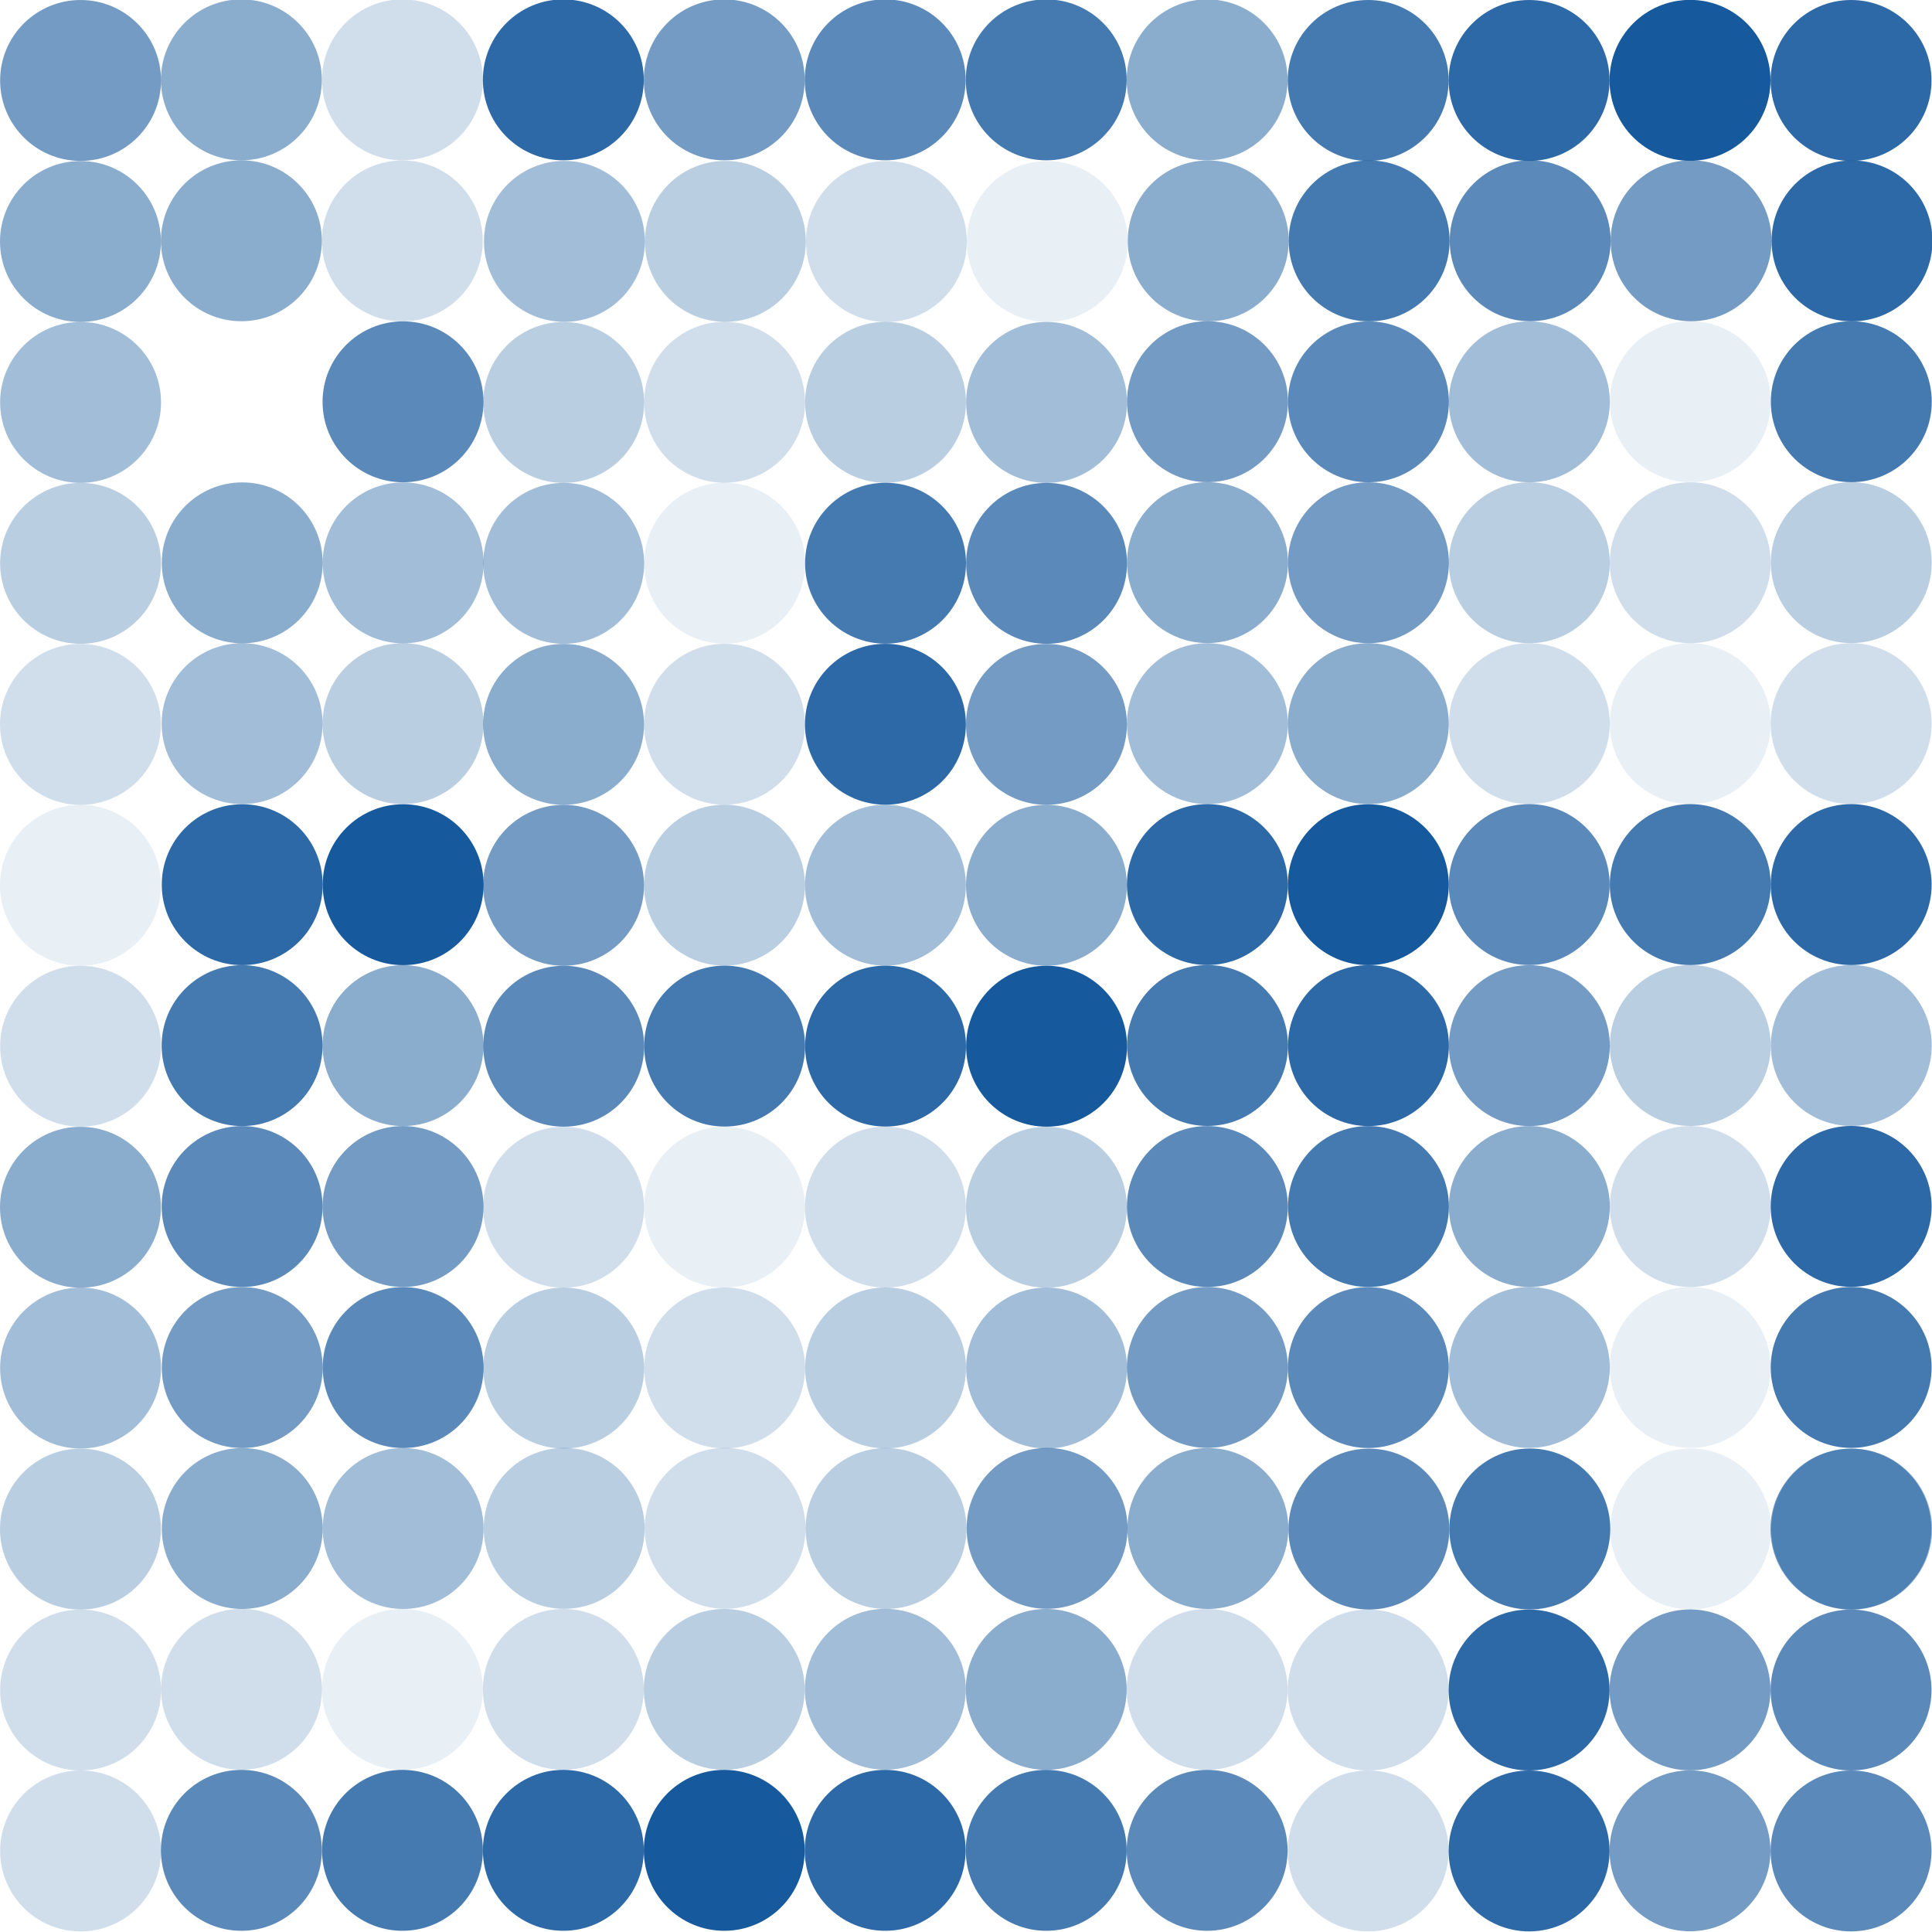
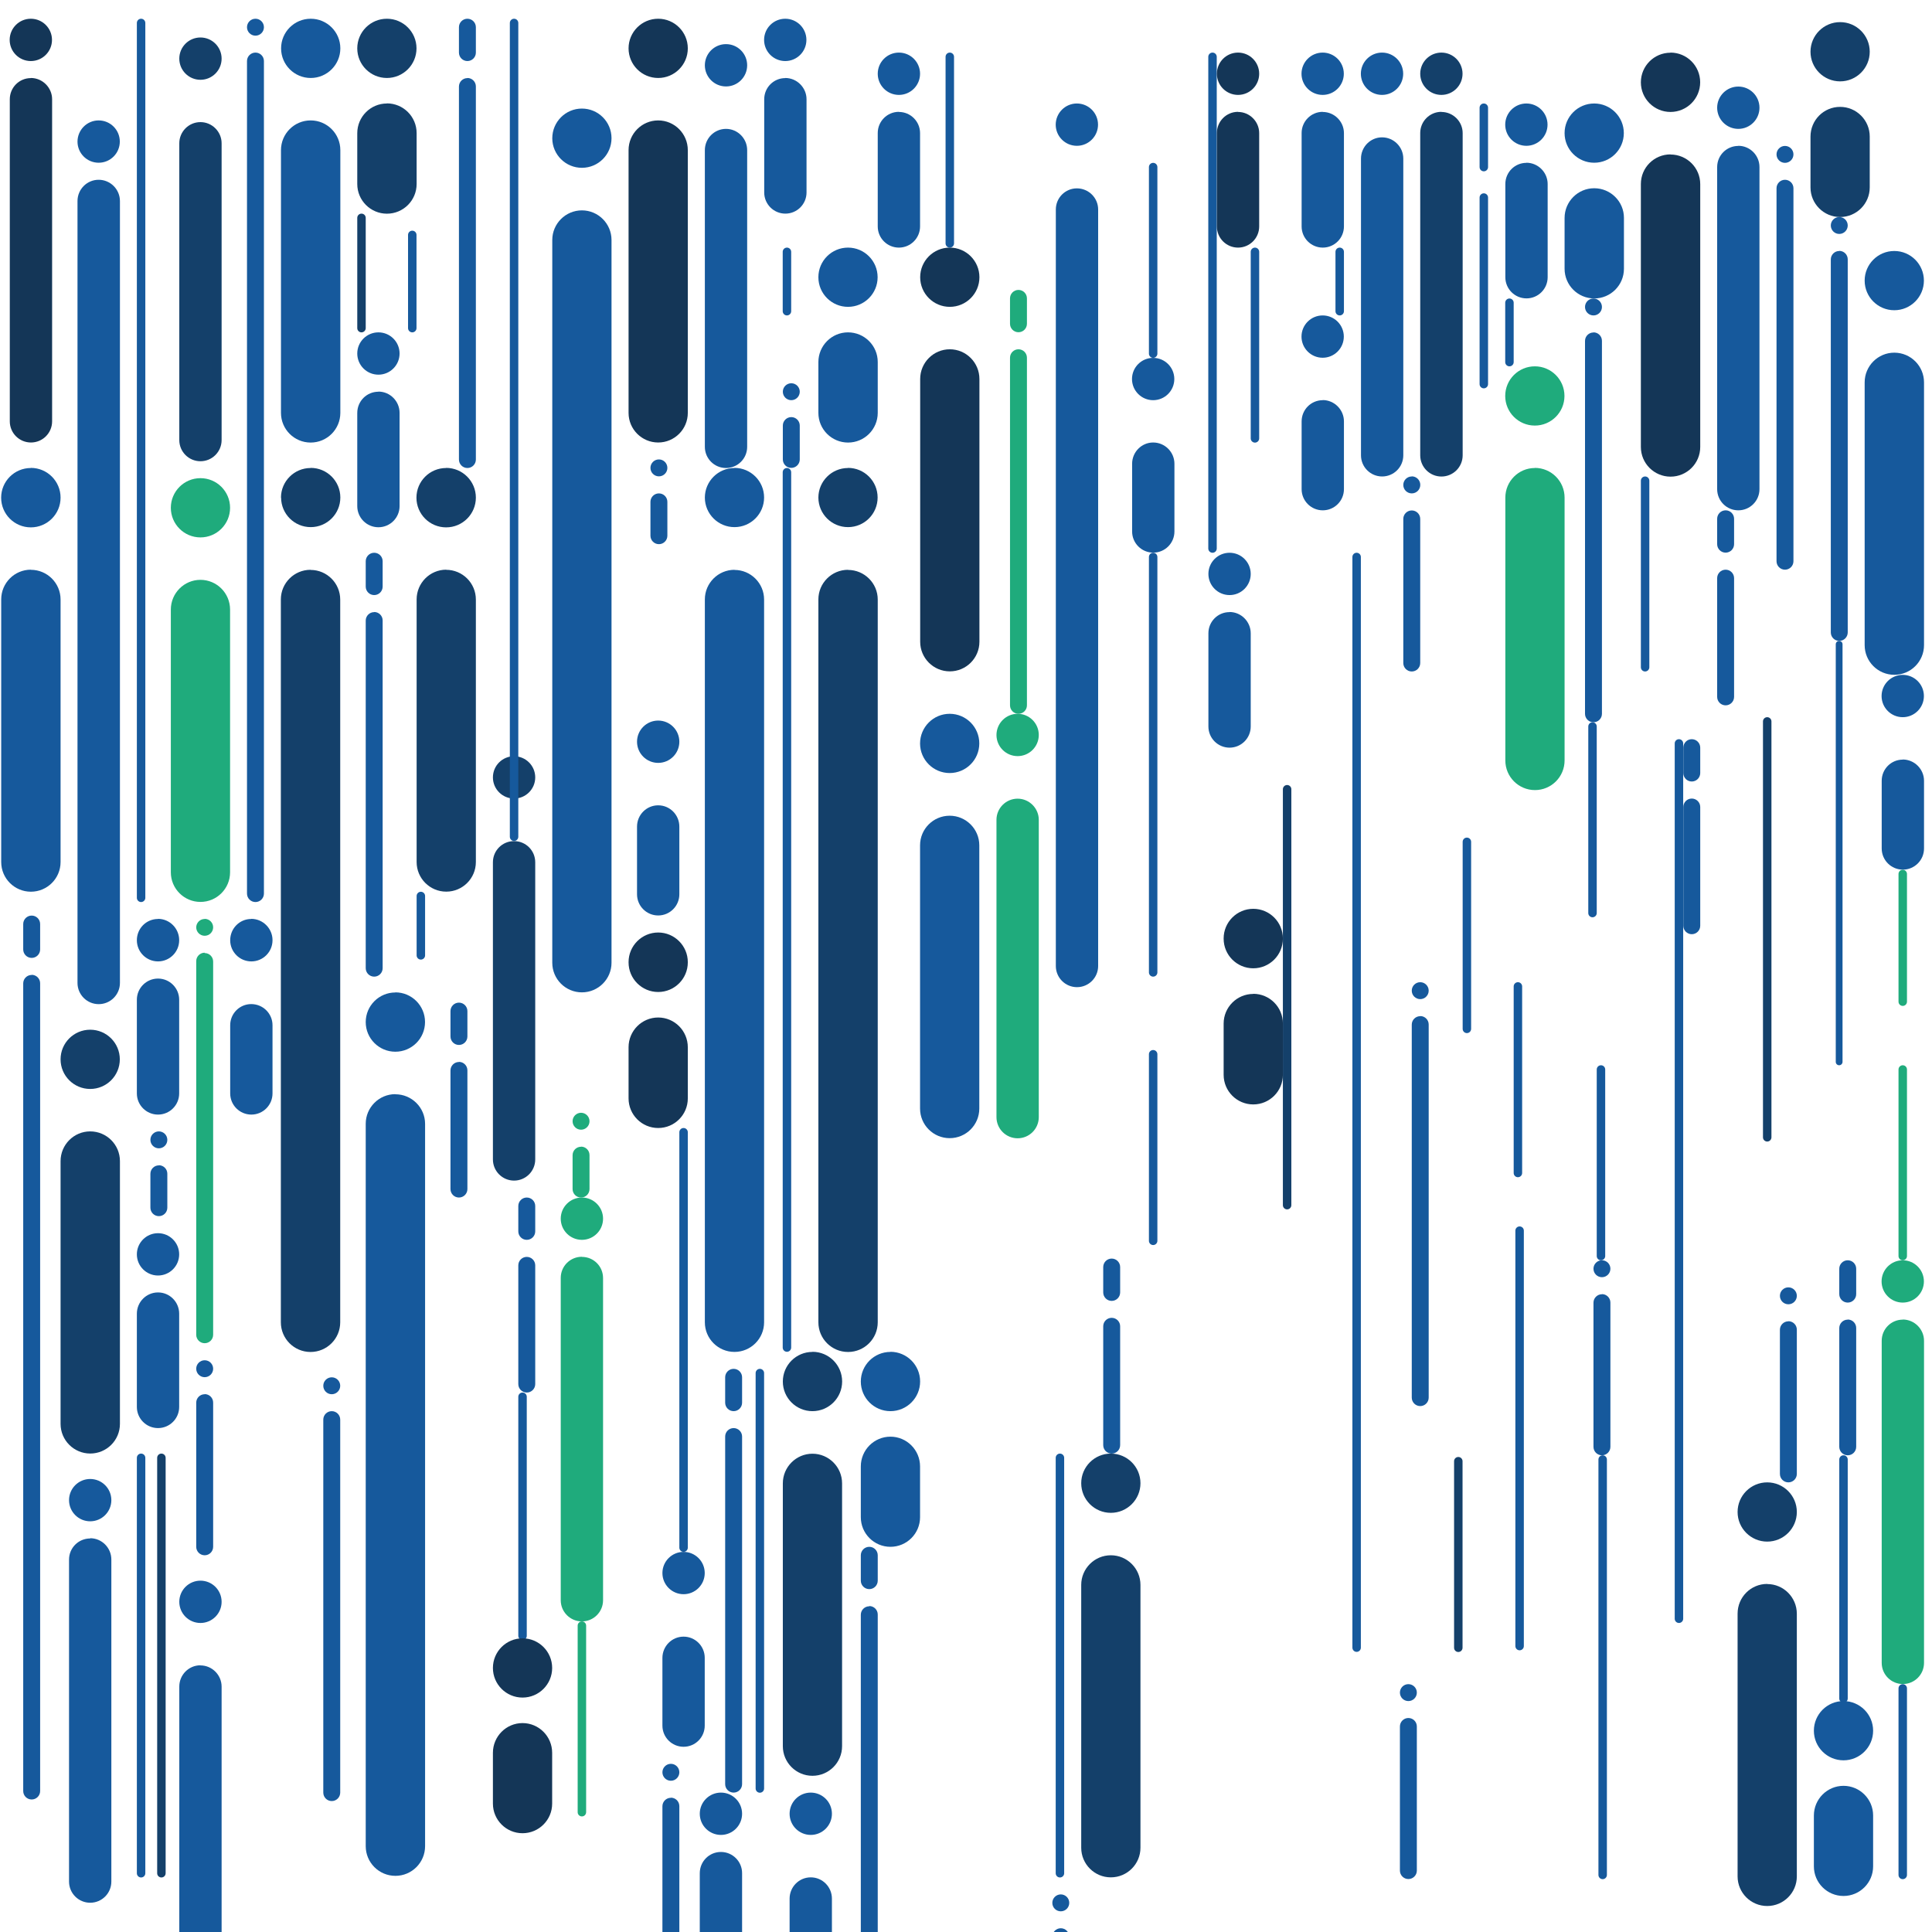
<svg xmlns="http://www.w3.org/2000/svg" viewBox="0 0 1598 1598">
-   <g fill="#16599c" fill-rule="evenodd" transform="translate(0 -1.5)">
-     <rect width="133.1" height="133.1" x="133.1" y="1465.4" opacity=".7" rx="66.6" transform="matrix(0 1 1 0 -1332.3 1332.3)" />
-     <rect width="133.1" height="133.1" x="133.1" y="1332.3" opacity=".2" rx="66.6" transform="matrix(0 1 1 0 -1199.1 1199.1)" />
-     <rect width="133.1" height="133.1" x="932.5" y="1199.1" opacity=".5" rx="66.6" transform="rotate(90 999 1265.7)" />
-     <rect width="133.1" height="133.1" x="932.1" y="1066" opacity=".6" rx="66.6" transform="matrix(0 1 1 0 -133.9 133.9)" />
-     <rect width="133.1" height="133.1" x="932.1" y="932.9" opacity=".7" rx="66.6" transform="matrix(0 1 1 0 -.8 .8)" />
-     <rect width="133.1" height="133.1" x="932.1" y="799.8" opacity=".8" rx="66.6" transform="matrix(0 1 1 0 132.4 -132.4)" />
-     <rect width="133.1" height="133.1" x="932.1" y="666.6" opacity=".9" rx="66.6" transform="matrix(0 1 1 0 265.5 -265.5)" />
-     <rect width="133.1" height="133.1" x="1065.3" y="1066" opacity=".7" rx="66.6" transform="matrix(0 1 1 0 -.8 .8)" />
-     <rect width="133.1" height="133.1" x="1065.3" y="932.9" opacity=".8" rx="66.6" transform="matrix(0 1 1 0 132.4 -132.4)" />
-     <rect width="133.1" height="133.1" x="1065.3" y="799.8" opacity=".9" rx="66.6" transform="matrix(0 1 1 0 265.5 -265.5)" />
-     <rect width="133.1" height="133.1" x="1065.3" y="666.6" rx="66.6" transform="matrix(0 1 1 0 398.6 -398.6)" />
-     <rect width="133.1" height="133.1" x="1198.4" y="1066" opacity=".4" rx="66.6" transform="matrix(0 1 1 0 132.4 -132.4)" />
-     <rect width="133.1" height="133.1" x="1198.4" y="932.9" opacity=".5" rx="66.6" transform="matrix(0 1 1 0 265.5 -265.5)" />
-     <rect width="133.1" height="133.1" x="1198.4" y="799.8" opacity=".6" rx="66.6" transform="matrix(0 1 1 0 398.6 -398.6)" />
-     <rect width="133.1" height="133.1" x="1198.4" y="666.6" opacity=".7" rx="66.6" transform="matrix(0 1 1 0 531.7 -531.8)" />
-     <rect width="133.1" height="133.1" x="1464.6" y="1066" opacity=".8" rx="66.6" transform="matrix(0 1 1 0 398.6 -398.6)" />
-     <rect width="133.1" height="133.1" x="1464.6" y="932.9" opacity=".9" rx="66.6" transform="matrix(0 1 1 0 531.7 -531.8)" />
-     <rect width="133.1" height="133.1" x="1464.6" y="799.8" opacity=".4" rx="66.6" transform="matrix(0 1 1 0 664.9 -664.9)" />
-     <rect width="133.1" height="133.1" x="1464.6" y="666.6" opacity=".9" rx="66.6" transform="matrix(0 1 1 0 798 -798)" />
-     <rect width="133.1" height="133.1" x="1331.5" y="1066" opacity=".1" rx="66.6" transform="matrix(0 1 1 0 265.5 -265.5)" />
-     <rect width="133.1" height="133.1" x="1331.5" y="932.9" opacity=".2" rx="66.6" transform="matrix(0 1 1 0 398.6 -398.6)" />
-     <rect width="133.1" height="133.1" x="1331.5" y="799.8" opacity=".3" rx="66.6" transform="matrix(0 1 1 0 531.7 -531.8)" />
-     <rect width="133.1" height="133.1" x="1331.5" y="666.6" opacity=".8" rx="66.6" transform="matrix(0 1 1 0 664.9 -664.9)" />
-     <rect width="133.1" height="133.1" x="932.1" y="533.5" opacity=".4" rx="66.6" transform="matrix(0 1 1 0 398.6 -398.6)" />
-     <rect width="133.1" height="133.1" x="932.1" y="400.4" opacity=".5" rx="66.6" transform="matrix(0 1 1 0 531.8 -531.8)" />
-     <rect width="133.1" height="133.1" x="932.1" y="267.3" opacity=".6" rx="66.6" transform="matrix(0 1 1 0 664.9 -664.9)" />
-     <rect width="133.1" height="133.1" x="1065.3" y="533.5" opacity=".5" rx="66.6" transform="matrix(0 1 1 0 531.7 -531.8)" />
-     <rect width="133.1" height="133.1" x="1065.3" y="400.4" opacity=".6" rx="66.6" transform="matrix(0 1 1 0 664.9 -664.9)" />
-     <rect width="133.1" height="133.1" x="1065.3" y="267.3" opacity=".7" rx="66.6" transform="matrix(0 1 1 0 798 -798)" />
-     <rect width="133.1" height="133.1" x="1198.4" y="533.5" opacity=".2" rx="66.6" transform="matrix(0 1 1 0 664.9 -664.9)" />
-     <rect width="133.1" height="133.1" x="1198.4" y="400.4" opacity=".3" rx="66.6" transform="matrix(0 1 1 0 798 -798)" />
-     <rect width="133.1" height="133.1" x="1198.4" y="267.3" opacity=".4" rx="66.6" transform="matrix(0 1 1 0 931.1 -931.1)" />
-     <rect width="133.1" height="133.1" x="1464.6" y="533.5" opacity=".2" rx="66.6" transform="matrix(0 1 1 0 931.1 -931.1)" />
-     <rect width="133.1" height="133.1" x="1464.6" y="400.4" opacity=".3" rx="66.6" transform="rotate(90 1064.3 0)scale(1 -1)" />
-     <rect width="133.1" height="133.1" x="1464.6" y="267.3" opacity=".8" rx="66.6" transform="rotate(90 1197.4 0)scale(1 -1)" />
-     <rect width="133.1" height="133.1" x="1331.5" y="533.5" opacity=".1" rx="66.6" transform="matrix(0 1 1 0 798 -798)" />
-     <rect width="133.1" height="133.1" x="1331.5" y="400.4" opacity=".2" rx="66.6" transform="matrix(0 1 1 0 931.1 -931.1)" />
-     <rect width="133.1" height="133.1" x="1331.5" y="267.3" opacity=".1" rx="66.6" transform="rotate(90 1064.3 0)scale(1 -1)" />
-     <rect width="133.1" height="133.1" x="1465.3" y="134.1" opacity=".9" rx="66.6" transform="rotate(90 1531.8 200.7)" />
-     <rect width="133.1" height="133.1" x="1199" y="134.1" opacity=".7" rx="66.6" transform="rotate(90 1265.6 200.7)" />
-     <rect width="133.1" height="133.1" x="1332.1" y="134.1" opacity=".6" rx="66.6" transform="rotate(90 1398.7 200.7)" />
-     <rect width="133.1" height="133.1" x="1065.9" y="134.1" opacity=".8" rx="66.6" transform="rotate(90 1132.4 200.7)" />
-     <rect width="133.1" height="133.1" x="932.8" y="134.1" opacity=".5" rx="66.6" transform="rotate(90 999.3 200.7)" />
-     <rect width="133.1" height="133.1" x="399.6" y="267.8" opacity=".3" rx="66.6" transform="rotate(-90 466.2 334.3)" />
-     <rect width="133.1" height="133.1" x="399.6" y="400.9" opacity=".4" rx="66.6" transform="rotate(-90 466.2 467.4)" />
-     <rect width="133.1" height="133.1" x="399.6" y="534" opacity=".5" rx="66.6" transform="rotate(-90 466.2 600.6)" />
-     <rect width="133.1" height="133.1" x="399.6" y="667.1" opacity=".6" rx="66.6" transform="rotate(-90 466.2 733.7)" />
-     <rect width="133.1" height="133.1" x="399.6" y="800.3" opacity=".7" rx="66.6" transform="rotate(-90 466.2 866.8)" />
-     <rect width="133.1" height="133.1" x="665.9" y="267.8" opacity=".3" rx="66.6" transform="rotate(-90 732.4 334.3)" />
-     <rect width="133.1" height="133.1" x="665.9" y="400.9" opacity=".8" rx="66.6" transform="rotate(-90 732.4 467.4)" />
-     <rect width="133.1" height="133.1" x="665.9" y="534" opacity=".9" rx="66.6" transform="rotate(-90 732.4 600.6)" />
-     <rect width="133.1" height="133.1" x="665.9" y="667.1" opacity=".4" rx="66.6" transform="rotate(-90 732.4 733.7)" />
-     <rect width="133.1" height="133.1" x="665.9" y="800.3" opacity=".9" rx="66.6" transform="rotate(-90 732.4 866.8)" />
-     <rect width="133.1" height="133.1" x="532.8" y="267.8" opacity=".2" rx="66.6" transform="rotate(-90 599.3 334.3)" />
-     <rect width="133.1" height="133.1" x="532.8" y="400.9" opacity=".1" rx="66.6" transform="rotate(-90 599.3 467.4)" />
-     <rect width="133.1" height="133.1" x="532.8" y="534" opacity=".2" rx="66.6" transform="rotate(-90 599.3 600.6)" />
-     <rect width="133.1" height="133.1" x="532.8" y="667.1" opacity=".3" rx="66.6" transform="rotate(-90 599.3 733.7)" />
-     <rect width="133.1" height="133.1" x="532.8" y="800.3" opacity=".8" rx="66.6" transform="rotate(-90 599.3 866.8)" />
-     <rect width="133.1" height="133.1" x="799" y="267.8" opacity=".4" rx="66.6" transform="rotate(-90 865.6 334.3)" />
-     <rect width="133.1" height="133.1" x="799" y="400.9" opacity=".7" rx="66.6" transform="rotate(-90 865.6 467.4)" />
-     <rect width="133.1" height="133.1" x="799" y="534" opacity=".6" rx="66.6" transform="rotate(-90 865.6 600.6)" />
-     <rect width="133.1" height="133.1" x="799" y="667.1" opacity=".5" rx="66.6" transform="rotate(-90 865.6 733.7)" />
-     <rect width="133.1" height="133.1" x="799" y="800.3" rx="66.6" transform="rotate(-90 865.6 866.8)" />
-     <rect width="133.1" height="133.1" x="399.6" y="933.4" opacity=".2" rx="66.6" transform="rotate(-90 466.2 1000)" />
-     <rect width="133.1" height="133.1" x="399.6" y="1066.5" opacity=".3" rx="66.6" transform="rotate(-90 466.2 1133)" />
-     <rect width="133.1" height="133.1" x="665.9" y="933.4" opacity=".2" rx="66.6" transform="rotate(-90 732.4 1000)" />
-     <rect width="133.1" height="133.1" x="665.9" y="1066.5" opacity=".3" rx="66.6" transform="rotate(-90 732.4 1133)" />
-     <rect width="133.1" height="133.1" x="532.8" y="933.4" opacity=".1" rx="66.6" transform="rotate(-90 599.3 1000)" />
-     <rect width="133.1" height="133.1" x="532.8" y="1066.5" opacity=".2" rx="66.6" transform="rotate(-90 599.3 1133)" />
-     <rect width="133.1" height="133.1" x="799" y="933.4" opacity=".3" rx="66.6" transform="rotate(-90 865.6 1000)" />
-     <rect width="133.1" height="133.1" x="799" y="1066.5" opacity=".4" rx="66.6" transform="rotate(-90 865.6 1133)" />
-     <rect width="133.1" height="133.1" x="666.5" y="134.6" opacity=".2" rx="66.6" transform="rotate(90 0 934.3)scale(-1 1)" />
-     <rect width="133.1" height="133.1" x="799.6" y="134.6" opacity=".1" rx="66.6" transform="rotate(90 0 1067.4)scale(-1 1)" />
-     <rect width="133.1" height="133.1" x="400.3" y="134.6" opacity=".4" rx="66.6" transform="matrix(0 -1 -1 0 668 668)" />
-     <rect width="133.1" height="133.1" x="533.4" y="134.6" opacity=".3" rx="66.6" transform="rotate(90 0 801.1)scale(-1 1)" />
-     <rect width="133.1" height="133.1" x="799.4" y="1199.1" opacity=".6" rx="66.6" transform="rotate(90 866 1265.7)" />
-     <rect width="133.1" height="133.1" x="666.3" y="1199.1" opacity=".3" rx="66.6" transform="rotate(90 732.8 1265.7)" />
-     <rect width="133.1" height="133.1" x="400" y="1199.1" opacity=".3" rx="66.6" transform="rotate(90 466.6 1265.7)" />
-     <rect width="133.1" height="133.1" x="533.1" y="1199.1" opacity=".2" rx="66.6" transform="rotate(90 599.7 1265.7)" />
-     <rect width="133.1" height="133.1" x="133.8" y="1199.1" opacity=".5" rx="66.6" transform="rotate(90 200.3 1265.7)" />
-     <rect width="133.1" height="133.1" x="133.8" y="1066" opacity=".6" rx="66.6" transform="rotate(90 200.3 1132.6)" />
-     <rect width="133.1" height="133.1" x="133.8" y="932.9" opacity=".7" rx="66.6" transform="rotate(90 200.3 999.4)" />
-     <rect width="133.1" height="133.1" x="133.8" y="799.8" opacity=".8" rx="66.6" transform="rotate(90 200.3 866.3)" />
-     <rect width="133.1" height="133.1" x="133.8" y="666.6" opacity=".9" rx="66.6" transform="rotate(90 200.3 733.2)" />
-     <rect width="133.1" height="133.1" x="266.9" y="1199.1" opacity=".4" rx="66.6" transform="rotate(90 333.4 1265.7)" />
-     <rect width="133.1" height="133.1" x="266.9" y="1066" opacity=".7" rx="66.6" transform="rotate(90 333.4 1132.6)" />
-     <rect width="133.1" height="133.1" x="266.9" y="932.9" opacity=".6" rx="66.6" transform="rotate(90 333.4 999.4)" />
-     <rect width="133.1" height="133.1" x="133.8" y="533.5" opacity=".4" rx="66.6" transform="rotate(90 200.3 600)" />
-     <rect width="133.1" height="133.1" x="133.8" y="400.4" opacity=".5" rx="66.6" transform="rotate(90 200.3 467)" />
-     <rect width="133.1" height="133.1" x="266.9" y="533.5" opacity=".3" rx="66.6" transform="rotate(90 333.4 600)" />
-     <rect width="133.1" height="133.1" x="266.9" y="400.4" opacity=".4" rx="66.6" transform="rotate(90 333.4 467)" />
-     <rect width="133.1" height="133.1" x="266.9" y="267.3" opacity=".7" rx="66.6" transform="rotate(90 333.4 333.8)" />
-     <rect width="133.1" height="133.1" x="266.9" y="799.8" opacity=".5" rx="66.6" transform="rotate(90 333.4 866.3)" />
-     <rect width="133.1" height="133.1" x="266.9" y="666.6" rx="66.6" transform="rotate(90 333.4 733.2)" />
-     <rect width="133.1" height="133.1" x="399.4" y="1465.4" opacity=".9" rx="66.6" transform="matrix(0 1 1 0 -1066 1066)" />
-     <rect width="133.1" height="133.1" x="399.4" y="1332.3" opacity=".2" rx="66.6" transform="matrix(0 1 1 0 -932.9 932.9)" />
-     <rect width="133.1" height="133.1" x="266.3" y="1465.4" opacity=".8" rx="66.6" transform="matrix(0 1 1 0 -1199.1 1199.1)" />
-     <rect width="133.1" height="133.1" x="266.3" y="1332.3" opacity=".1" rx="66.6" transform="matrix(0 1 1 0 -1066 1066)" />
-     <rect width="133.1" height="133.1" x="665.6" y="1465.4" opacity=".9" rx="66.6" transform="matrix(0 1 1 0 -799.8 799.8)" />
-     <rect width="133.1" height="133.1" x="665.6" y="1332.3" opacity=".4" rx="66.6" transform="matrix(0 1 1 0 -666.6 666.6)" />
-     <rect width="133.1" height="133.1" x="532.5" y="1465.4" rx="66.6" transform="matrix(0 1 1 0 -932.9 932.9)" />
-     <rect width="133.1" height="133.1" x="532.5" y="1332.3" opacity=".3" rx="66.6" transform="matrix(0 1 1 0 -799.8 799.8)" />
-     <rect width="133.1" height="133.1" x="798.8" y="1465.4" opacity=".8" rx="66.6" transform="matrix(0 1 1 0 -666.6 666.6)" />
-     <rect width="133.1" height="133.1" x="798.8" y="1332.3" opacity=".5" rx="66.6" transform="matrix(0 1 1 0 -533.5 533.5)" />
-     <rect width="133.1" height="133.1" x="931.9" y="1465.4" opacity=".7" rx="66.6" transform="matrix(0 1 1 0 -533.5 533.5)" />
-     <rect width="133.1" height="133.1" x="931.9" y="1332.3" opacity=".2" rx="66.6" transform="matrix(0 1 1 0 -400.4 400.4)" />
-     <rect width="133.1" height="133.1" x="133.1" y="134.1" opacity=".5" rx="66.6" transform="matrix(0 1 1 0 -1 1)" />
-     <rect width="133.1" height="133.1" x="266.3" y="134.1" opacity=".2" rx="66.6" transform="matrix(0 1 1 0 132.1 -132.1)" />
-     <rect width="133.1" height="133.1" x="133.1" y="1" opacity=".5" rx="66.6" transform="matrix(0 1 1 0 132.1 -132.1)" />
-     <rect width="133.1" height="133.1" x="399.4" y="1" opacity=".9" rx="66.6" transform="matrix(0 1 1 0 398.4 -398.4)" />
-     <rect width="133.1" height="133.1" x="266.3" y="1" opacity=".2" rx="66.6" transform="matrix(0 1 1 0 265.3 -265.3)" />
-     <rect width="133.1" height="133.1" x="665.6" y="1" opacity=".7" rx="66.6" transform="matrix(0 1 1 0 664.6 -664.6)" />
-     <rect width="133.1" height="133.1" x="532.5" y="1" opacity=".6" rx="66.6" transform="matrix(0 1 1 0 531.5 -531.5)" />
-     <rect width="133.1" height="133.1" x="798.8" y="1" opacity=".8" rx="66.6" transform="matrix(0 1 1 0 797.8 -797.8)" />
-     <rect width="133.1" height="133.1" x="931.9" y="1" opacity=".5" rx="66.6" transform="matrix(0 1 1 0 930.9 -930.9)" />
-     <rect width="133.1" height="133.1" x="1465" y="1199.6" opacity=".4" rx="66.6" transform="rotate(90 0 2797.8)scale(-1 1)" />
-     <rect width="133.1" height="133.1" x="1198.8" y="1199.6" opacity=".8" rx="66.6" transform="rotate(90 0 2531.5)scale(-1 1)" />
-     <rect width="133.1" height="133.1" x="1331.9" y="1199.6" opacity=".1" rx="66.6" transform="rotate(90 0 2664.6)scale(-1 1)" />
-     <rect width="133.1" height="133.1" x="1065.6" y="1199.6" opacity=".7" rx="66.6" transform="rotate(90 0 2398.4)scale(-1 1)" />
-     <rect width="133.1" height="133.1" y="1.5" opacity=".6" rx="66.6" transform="rotate(-90 66.6 68)" />
-     <rect width="133.1" height="133.1" y="134.6" opacity=".5" rx="66.6" transform="rotate(-90 66.6 201.2)" />
-     <rect width="133.1" height="133.1" y="267.8" opacity=".4" rx="66.6" transform="rotate(-90 66.6 334.3)" />
-     <rect width="133.1" height="133.1" y="400.9" opacity=".3" rx="66.6" transform="rotate(-90 66.6 467.4)" />
-     <rect width="133.1" height="133.1" y="534" opacity=".2" rx="66.6" transform="rotate(-90 66.6 600.6)" />
-     <rect width="133.1" height="133.1" y="667.1" opacity=".1" rx="66.6" transform="rotate(-90 66.6 733.7)" />
-     <rect width="133.1" height="133.1" y="800.3" opacity=".2" rx="66.6" transform="rotate(-90 66.6 866.8)" />
-     <rect width="133.1" height="133.1" x="1198.1" y="1.5" opacity=".9" rx="66.6" transform="rotate(-90 1264.7 68)" />
-     <rect width="133.1" height="133.1" x="1065" y="1.5" opacity=".8" rx="66.6" transform="rotate(-90 1131.6 68)" />
-     <rect width="133.1" height="133.1" x="1464.4" y="1.5" opacity=".9" rx="66.6" transform="rotate(-90 1531 68)" />
-     <rect width="133.1" height="133.1" x="1331.3" y="1.5" rx="66.6" transform="rotate(-90 1397.8 68)" />
-     <rect width="133.1" height="133.1" y="933.4" opacity=".5" rx="66.6" transform="rotate(-90 66.6 1000)" />
-     <rect width="133.1" height="133.1" y="1066.5" opacity=".4" rx="66.6" transform="rotate(-90 66.6 1133)" />
-     <rect width="133.1" height="133.1" y="1199.6" opacity=".3" rx="66.6" transform="rotate(-90 66.6 1266.2)" />
-     <rect width="133.1" height="133.1" y="1332.8" opacity=".2" rx="66.6" transform="rotate(-90 66.6 1399.3)" />
-     <rect width="133.1" height="133.1" x="1198.1" y="1332.8" opacity=".9" rx="66.6" transform="rotate(-90 1264.7 1399.3)" />
-     <rect width="133.1" height="133.1" x="1065" y="1332.8" opacity=".2" rx="66.6" transform="rotate(-90 1131.6 1399.3)" />
-     <rect width="133.1" height="133.1" x="1464.4" y="1199.6" opacity=".6" rx="66.6" transform="rotate(-90 1531 1266.2)" />
-     <rect width="133.1" height="133.1" x="1464.4" y="1332.8" opacity=".7" rx="66.6" transform="rotate(-90 1531 1399.3)" />
-     <rect width="133.1" height="133.1" x="1331.3" y="1332.8" opacity=".6" rx="66.6" transform="rotate(-90 1397.8 1399.3)" />
-     <rect width="133.1" height="133.1" y="1465.9" opacity=".2" rx="66.6" transform="rotate(-90 66.6 1532.4)" />
-     <rect width="133.1" height="133.1" x="1198.1" y="1465.9" opacity=".9" rx="66.6" transform="rotate(-90 1264.7 1532.4)" />
-     <rect width="133.1" height="133.1" x="1065" y="1465.9" opacity=".2" rx="66.6" transform="rotate(-90 1131.6 1532.4)" />
-     <rect width="133.1" height="133.1" x="1464.4" y="1465.9" opacity=".7" rx="66.6" transform="rotate(-90 1531 1532.4)" />
-     <rect width="133.1" height="133.1" x="1331.3" y="1465.9" opacity=".6" rx="66.6" transform="rotate(-90 1397.8 1532.4)" />
+   <g fill="none" fill-rule="evenodd" transform="translate(1 -35)">
+     <path fill="#16599c" d="M1436.8 106.6a17.5 17.5 0 1 1 0 35 17.5 17.5 0 0 1 0-35m0 49c9.7 0 17.5 7.9 17.5 17.6v266.4a17.5 17.5 0 0 1-35 0V173.2c0-9.7 7.8-17.5 17.5-17.5M24.5 422a24.5 24.5 0 1 1 0 49.2 24.5 24.5 0 0 1 0-49.1m0 84.2c13.6 0 24.6 11 24.6 24.6V748a24.5 24.5 0 1 1-49.1 0V530.8c0-13.6 11-24.6 24.5-24.6M80.6 134.6a17.5 17.5 0 1 1-17.5 17.6c0-9.7 7.8-17.6 17.5-17.6m0 49.1c9.7 0 17.6 7.9 17.6 17.6V848a17.5 17.5 0 0 1-35.1 0V201.3c0-9.7 7.8-17.6 17.5-17.6" />
+     <rect width="7" height="730.6" x="112.2" y="50.5" fill="#16599c" rx="3.5" />
+     <path fill="#16599c" d="M25.2 792.3a7 7 0 0 1 7 7v21a7 7 0 1 1-14 0v-21a7 7 0 0 1 7-7m0 49a7 7 0 0 1 7 7.1v668a7 7 0 0 1-14 0v-668a7 7 0 0 1 7-7M129.7 795c9.7 0 17.5 8 17.5 17.6v.1a17.5 17.5 0 0 1-35 0c0-9.8 7.8-17.6 17.5-17.6m0 49.3c9.7 0 17.5 7.9 17.5 17.5v77.5a17.5 17.5 0 1 1-35 0v-77.5c0-9.6 7.8-17.5 17.5-17.5" />
+     <path fill="#1fab7c" d="M164.8 430.5a24.5 24.5 0 1 1 0 49 24.5 24.5 0 0 1 0-49m0 84.1c13.5 0 24.5 11 24.5 24.6v217.3a24.5 24.5 0 0 1-49 0V539.2c0-13.6 11-24.6 24.5-24.6M168.3 795a7 7 0 1 1-7 7v.1a7 7 0 0 1 7-7m0 28.2a7 7 0 0 1 7 7V1139a7 7 0 1 1-14 0v-309a7 7 0 0 1 7-7" />
+     <path fill="#16599c" d="M130.4 970.8a7 7 0 1 1 0 14 7 7 0 0 1 0-14m0 28a7 7 0 0 1 7 7v28.1a7 7 0 1 1-14 0v-28a7 7 0 0 1 7-7M129.7 1055a17.5 17.5 0 1 1 0 35 17.5 17.5 0 0 1 0-35m0 49c9.7 0 17.5 7.9 17.5 17.6v77.1a17.5 17.5 0 0 1-35 0v-77.1c0-9.7 7.8-17.6 17.5-17.6M210.3 50.5a7 7 0 1 1 0 14 7 7 0 0 1 0-14m0 28a7 7 0 0 1 7 7v688.6a7 7 0 1 1-14 0V85.5a7 7 0 0 1 7-7M206.8 795c9.7 0 17.6 8 17.6 17.6v.1a17.5 17.5 0 0 1-35 0c0-9.8 7.8-17.6 17.4-17.6m0 70.4c9.7 0 17.6 7.8 17.6 17.5v56.4a17.5 17.5 0 0 1-35 0v-56.4c0-9.7 7.8-17.5 17.4-17.5M543.4 631a17.5 17.5 0 1 1 0 35 17.5 17.5 0 0 1 0-35m0 70.1c9.7 0 17.5 7.9 17.5 17.6v56a17.5 17.5 0 1 1-35 0v-56c0-9.7 7.8-17.6 17.5-17.6M73.6 1258.3a17.5 17.5 0 1 1 0 35 17.5 17.5 0 0 1 0-35m0 49c9.7 0 17.5 8 17.5 17.6v266.4a17.5 17.5 0 0 1-35 0V1325c0-9.7 7.8-17.5 17.5-17.5" />
+     <rect width="7" height="350.6" x="112.2" y="1237.3" fill="#16599c" rx="3.5" />
+     <rect width="7" height="350.6" x="129" y="1237.3" fill="#14406a" rx="3.5" />
+     <path fill="#16599c" d="M168.3 1160.1a7 7 0 1 1 0 14 7 7 0 0 1 0-14m0 28a7 7 0 0 1 7 7.1v119.2a7 7 0 0 1-14 0v-119.2a7 7 0 0 1 7-7M164.8 1342.4a17.5 17.5 0 1 1 0 35 17.5 17.5 0 0 1 0-35m0 70.1c9.6 0 17.5 7.9 17.5 17.6v245.4a17.5 17.5 0 0 1-35 0V1430c0-9.7 7.8-17.6 17.5-17.6M256 50.5a24.5 24.5 0 1 1 0 49 24.5 24.5 0 0 1 0-49m0 84.1c13.5 0 24.5 11 24.5 24.6v217.3a24.5 24.5 0 1 1-49.1 0V159.2c0-13.6 11-24.6 24.5-24.6M273.4 1174.2a7 7 0 1 1 0 14 7 7 0 0 1 0-14m0 28a7 7 0 0 1 7 7v308.5a7 7 0 1 1-14 0v-308.5a7 7 0 0 1 7-7M312 309.9a17.5 17.5 0 1 1 0 35 17.5 17.5 0 0 1 0-35m0 49c9.7 0 17.5 8 17.5 17.6v77.1a17.5 17.5 0 0 1-35 0v-77c0-9.8 7.8-17.6 17.5-17.6" />
+     <rect width="7" height="98.2" x="294.5" y="211.7" fill="#14406a" rx="3.5" />
+     <rect width="7" height="84.1" x="336.5" y="225.8" fill="#16599c" rx="3.5" />
+     <path fill="#14406a" d="M319 50.5a24.5 24.5 0 1 1 0 49 24.5 24.5 0 0 1 0-49m0 70c13.6 0 24.6 11 24.6 24.6v42.1a24.5 24.5 0 0 1-49.1 0v-42c0-13.6 11-24.6 24.5-24.6" />
+     <path fill="#16599c" d="M308.5 492.2a7 7 0 0 1 7 7v21a7 7 0 0 1-14 0v-21a7 7 0 0 1 7-7m0 49a7 7 0 0 1 7 7v287.6a7 7 0 0 1-14 0V548.3a7 7 0 0 1 7-7M326 855.8a24.5 24.5 0 1 1 0 49.1 24.5 24.5 0 0 1 0-49m0 84.2c13.6 0 24.6 11 24.6 24.5V1562a24.5 24.5 0 1 1-49.1 0V964.5c0-13.5 11-24.5 24.5-24.5" />
+     <path fill="#14406a" d="M424.2 660.5a17.5 17.5 0 1 1-17.5 17.6v-.1c0-9.7 7.8-17.5 17.5-17.5m0 70.2c9.7 0 17.5 7.8 17.5 17.5V994a17.5 17.5 0 0 1-35 0V748.2c0-9.7 7.8-17.5 17.5-17.5" />
+     <path fill="#16599c" d="M480.3 124.8a24.5 24.5 0 1 1-24.5 24.6c0-13.6 11-24.6 24.5-24.6m0 84.2c13.5 0 24.5 11 24.5 24.5v597.8a24.5 24.5 0 1 1-49 0V233.5c0-13.5 11-24.5 24.5-24.5" />
+     <path fill="#1fab7c" d="M480.3 1025.5a17.5 17.5 0 1 1 0 35 17.5 17.5 0 0 1 0-35m0 49.1c9.7 0 17.5 7.8 17.5 17.5v266.5a17.5 17.5 0 0 1-35 0V1092c0-9.7 7.8-17.5 17.5-17.5" />
+     <path fill="#16599c" d="M606.5 422a24.5 24.5 0 1 1-24.5 24.6c0-13.5 11-24.5 24.5-24.5m0 84.3c13.5 0 24.5 11 24.5 24.5v597.8a24.5 24.5 0 1 1-49 0V530.8c0-13.5 11-24.5 24.5-24.5M605.8 1167.2a7 7 0 0 1 7 7v21a7 7 0 0 1-14 0v-21a7 7 0 0 1 7-7m0 49a7 7 0 0 1 7 7v287.5a7 7 0 1 1-14 0v-287.5a7 7 0 0 1 7-7M544 415a7 7 0 1 1 0 14 7 7 0 0 1 0-14m0 28.1a7 7 0 0 1 7 7v28a7 7 0 1 1-14 0v-28a7 7 0 0 1 7-7M434.7 1025.5a7 7 0 0 1 7 7v21a7 7 0 0 1-14 0v-21a7 7 0 0 1 7-7m0 49.1a7 7 0 0 1 7 7v98.2a7 7 0 0 1-14 0v-98.2a7 7 0 0 1 7-7M735.5 1153.1a24.5 24.5 0 1 1 0 49.1 24.5 24.5 0 0 1 0-49m0 70.1c13.5 0 24.5 11 24.5 24.6v42a24.5 24.5 0 0 1-49 0v-42c0-13.6 11-24.6 24.5-24.6M669.6 1517.7a17.5 17.5 0 1 1 0 35 17.5 17.5 0 0 1 0-35m0 70.1c9.7 0 17.5 7.9 17.5 17.6v56a17.5 17.5 0 0 1-35 0v-56c0-9.7 7.8-17.6 17.5-17.6" />
+     <rect width="7" height="731" x="646.4" y="422.1" fill="#16599c" rx="3.5" />
+     <rect width="7" height="350.6" x="624" y="1167.2" fill="#16599c" rx="3.5" />
+     <rect width="7" height="161.3" x="476.8" y="1376.1" fill="#1fab7c" rx="3.5" />
+     <rect width="7" height="350.6" x="560.9" y="968" fill="#16599c" rx="3.5" />
+     <path fill="#16599c" d="M564.4 1318.6a17.5 17.5 0 1 1 0 35 17.5 17.5 0 0 1 0-35m0 70.1c9.7 0 17.5 7.9 17.5 17.5v56.1a17.5 17.5 0 1 1-35 0v-56c0-9.7 7.8-17.6 17.5-17.6M595.3 1517.7a17.5 17.5 0 1 1 0 35 17.5 17.5 0 0 1 0-35m0 49.1c9.6 0 17.5 7.8 17.5 17.5v77.1a17.5 17.5 0 0 1-35 0v-77c0-9.8 7.8-17.6 17.5-17.6M553.9 1493.9a7 7 0 1 1 0 14 7 7 0 0 1 0-14m0 28a7 7 0 0 1 7 7v119.2a7 7 0 0 1-14 0V1529a7 7 0 0 1 7-7" />
+     <rect width="7" height="204.7" x="427.7" y="1186.8" fill="#16599c" rx="3.5" />
+     <path fill="#1fab7c" d="M1572.8 1077.4a17.5 17.5 0 1 1 0 35 17.5 17.5 0 0 1 0-35m0 49c9.7 0 17.6 8 17.6 17.6v266.4a17.5 17.5 0 0 1-35 0V1144c0-9.7 7.8-17.5 17.4-17.5" />
+     <path fill="#16599c" d="M1527.3 1077.4a7 7 0 0 1 7 7v21a7 7 0 0 1-14 0v-21a7 7 0 0 1 7-7m0 49a7 7 0 0 1 7 7.1v98.2a7 7 0 0 1-14 0v-98.2a7 7 0 0 1 7-7M1523.8 1442a24.5 24.5 0 1 1 0 49 24.5 24.5 0 0 1 0-49m0 70.1c13.5 0 24.5 11 24.5 24.5v42.1a24.5 24.5 0 1 1-49 0v-42c0-13.6 11-24.6 24.5-24.6" />
+     <rect width="7" height="161.3" x="1569.3" y="1428" fill="#16599c" rx="3.5" />
+     <rect width="7" height="204.7" x="1520.3" y="1238.7" fill="#16599c" rx="3.5" />
+     <path fill="#16599c" d="M599.5 71.5a17.5 17.5 0 1 1 0 35 17.5 17.5 0 0 1 0-35m0 70.1c9.6 0 17.5 7.9 17.5 17.6v245.4a17.5 17.5 0 1 1-35 0V159.2c0-9.7 7.8-17.6 17.5-17.6M1142.1 78.5a17.5 17.5 0 1 1 0 35 17.5 17.5 0 0 1 0-35m0 70.1c9.7 0 17.6 7.9 17.6 17.6v245.4a17.5 17.5 0 0 1-35 0V166.2c0-9.7 7.8-17.6 17.4-17.6M700.4 239.8a24.5 24.5 0 1 1 0 49 24.5 24.5 0 0 1 0-49m0 70.1c13.6 0 24.6 11 24.6 24.5v42.1a24.5 24.5 0 0 1-49.1 0v-42c0-13.6 11-24.6 24.5-24.6M385.6 50.5a7 7 0 0 1 7 7v21a7 7 0 1 1-14 0v-21a7 7 0 0 1 7-7m0 49a7 7 0 0 1 7 7v308.6a7 7 0 1 1-14 0V106.6a7 7 0 0 1 7-7M648.5 50.5a17.5 17.5 0 1 1 0 35 17.5 17.5 0 0 1 0-35m0 49c9.7 0 17.6 8 17.6 17.6v77.1a17.5 17.5 0 0 1-35 0v-77.1c0-9.7 7.8-17.5 17.4-17.5M653.5 352a7 7 0 1 1 0 14 7 7 0 0 1 0-14m0 28a7 7 0 0 1 7 7v28a7 7 0 1 1-14 0v-28a7 7 0 0 1 7-7" />
+     <rect width="7" height="680.1" x="420.7" y="50.5" fill="#16599c" rx="3.5" />
+     <path fill="#1fab7c" d="M479.6 955.4a7 7 0 1 1 0 14 7 7 0 0 1 0-14m0 28a7 7 0 0 1 7 7v28.1a7 7 0 0 1-14 0v-28a7 7 0 0 1 7-7" />
+     <rect width="7" height="56.1" x="343.6" y="772.6" fill="#16599c" rx="3.5" />
+     <path fill="#16599c" d="M378.6 864.3a7 7 0 0 1 7 7v21a7 7 0 0 1-14 0v-21a7 7 0 0 1 7-7m0 49a7 7 0 0 1 7 7v98.2a7 7 0 0 1-14 0v-98.1a7 7 0 0 1 7-7M742.5 78.5a17.5 17.5 0 1 1 0 35 17.5 17.5 0 0 1 0-35m0 49.1c9.7 0 17.5 7.9 17.5 17.5v77.2a17.5 17.5 0 0 1-35 0V145c0-9.6 7.8-17.5 17.5-17.5M1093 78.5a17.5 17.5 0 1 1 0 35 17.5 17.5 0 0 1 0-35m0 49.1c9.7 0 17.6 7.9 17.6 17.5v77.2a17.5 17.5 0 0 1-35 0V145c0-9.6 7.8-17.5 17.5-17.5M1565.8 242.6a24.5 24.5 0 1 1 0 49 24.5 24.5 0 0 1 0-49m0 84.1c13.6 0 24.6 11 24.6 24.6v217.3a24.5 24.5 0 0 1-49.1 0V351.3c0-13.6 11-24.6 24.5-24.6" />
+     <path fill="#1fab7c" d="M840.7 625.4a17.5 17.5 0 1 1-17.5 17.6c0-9.7 7.8-17.6 17.5-17.6m0 70.2c9.6 0 17.5 7.9 17.5 17.5V959a17.5 17.5 0 0 1-35 0V713.1c0-9.6 7.8-17.5 17.5-17.5" />
+     <path fill="#1fab7c" d="M841.4 274.8a7 7 0 0 1 7 7v21a7 7 0 0 1-14 0v-21a7 7 0 0 1 7-7m0 49.1a7 7 0 0 1 7 7v287.5a7 7 0 1 1-14 0V330.9a7 7 0 0 1 7-7" />
+     <path fill="#16599c" d="M889.7 120.6a17.5 17.5 0 1 1-17.5 17.6c0-9.8 7.9-17.6 17.5-17.6m0 70.2c9.7 0 17.6 7.8 17.6 17.5V834a17.5 17.5 0 0 1-35 0V208.3c0-9.7 7.8-17.5 17.4-17.5M784.6 625.4A24.5 24.5 0 1 1 760 650c0-13.6 11-24.6 24.5-24.6m0 84.3c13.5 0 24.5 11 24.5 24.5v217.7a24.5 24.5 0 1 1-49 0V734.2c0-13.6 11-24.5 24.5-24.5" />
+     <rect width="7" height="413.7" x="998.4" y="78.5" fill="#16599c" rx="3.5" />
+     <path fill="#16599c" d="M952.8 331a17.5 17.5 0 1 1 0 35 17.5 17.5 0 0 1 0-35m0 70c9.7 0 17.6 7.9 17.6 17.6v56a17.5 17.5 0 1 1-35 0v-56c0-9.7 7.8-17.6 17.4-17.6M1016 492.2a17.5 17.5 0 1 1 0 35 17.5 17.5 0 0 1 0-35m0 49c9.6 0 17.5 8 17.5 17.6v77.1a17.5 17.5 0 1 1-35 0v-77.1c0-9.7 7.8-17.5 17.4-17.5M718 1314.4a7 7 0 0 1 7 7v21a7 7 0 0 1-14 0v-21a7 7 0 0 1 7-7m0 49a7 7 0 0 1 7 7V1658a7 7 0 0 1-14 0v-287.4a7 7 0 0 1 7-7" />
+     <rect width="7" height="350.6" x="872.2" y="1237.3" fill="#16599c" rx="3.5" />
+     <path fill="#16599c" d="M876.4 1601.9a7 7 0 1 1 0 14 7 7 0 0 1 0-14m0 28a7 7 0 0 1 7 7v28a7 7 0 1 1-14 0v-28a7 7 0 0 1 7-7" />
+     <rect width="7" height="56.1" x="646.4" y="239.8" fill="#16599c" rx="3.5" />
+     <rect width="7" height="56.1" x="1222.8" y="120.6" fill="#16599c" rx="3.5" />
+     <rect width="7" height="161.3" x="949.3" y="169.7" fill="#16599c" rx="3.5" />
+     <rect width="7" height="161.3" x="1222.8" y="194.9" fill="#16599c" rx="3.5" />
+     <rect width="7" height="161.3" x="781.1" y="78.5" fill="#16599c" rx="3.5" />
+     <path fill="#16599c" d="M1261.5 120.6a17.5 17.5 0 1 1 0 35 17.5 17.5 0 0 1 0-35m0 49c9.7 0 17.6 8 17.6 17.6v77.1a17.5 17.5 0 0 1-35 0v-77.1c0-9.7 7.8-17.5 17.4-17.5M1317.6 120.6a24.5 24.5 0 1 1 0 49 24.5 24.5 0 0 1 0-49m0 70.1c13.6 0 24.6 11 24.6 24.5v42.1a24.5 24.5 0 0 1-49.1 0v-42c0-13.6 11-24.6 24.5-24.6M1475.4 155.7a7 7 0 1 1 0 14 7 7 0 0 1 0-14m0 28a7 7 0 0 1 7 7v308.5a7 7 0 0 1-14 0V190.7a7 7 0 0 1 7-7M1520.3 214.5a7 7 0 1 1 0 14 7 7 0 0 1 0-14m0 28a7 7 0 0 1 7 7.1v308.5a7 7 0 0 1-14 0V249.6a7 7 0 0 1 7-7" />
+     <rect width="7" height="56.1" x="1103.6" y="239.8" fill="#16599c" rx="3.5" />
+     <rect width="7" height="56.1" x="1244" y="281.9" fill="#16599c" rx="3.5" />
+     <path fill="#16599c" d="M918.5 1076a7 7 0 0 1 7 7v21a7 7 0 0 1-14 0v-21a7 7 0 0 1 7-7m0 49a7 7 0 0 1 7 7v98.3a7 7 0 0 1-14 0V1132a7 7 0 0 1 7-7" />
+     <path fill="#1fab7c" d="M1268.5 338a24.5 24.5 0 1 1 0 49 24.5 24.5 0 0 1 0-49m0 84c13.6 0 24.6 11 24.6 24.6V664a24.5 24.5 0 0 1-49 0V446.6c0-13.5 10.9-24.5 24.4-24.5" />
+     <path fill="#16599c" d="M1317 281.9a7 7 0 1 1 0 14 7 7 0 0 1 0-14m0 28a7 7 0 0 1 7 7v308.5a7 7 0 0 1-14 0V317a7 7 0 0 1 7-7M1173.7 847.4a7 7 0 1 1 0 14 7 7 0 0 1 0-14m0 28a7 7 0 0 1 7 7V1191a7 7 0 0 1-14 0V882.5a7 7 0 0 1 7-7" />
+     <rect width="7" height="161.3" x="1251" y="847.4" fill="#16599c" rx="3.5" />
+     <rect width="7" height="161.3" x="1569.3" y="916.1" fill="#1fab7c" rx="3.5" />
+     <rect width="7" height="161.3" x="1312.7" y="632.4" fill="#16599c" rx="3.5" />
+     <rect width="7" height="731" x="1384.2" y="646.4" fill="#16599c" rx="3.5" />
+     <rect width="5.6" height="351" x="1517.4" y="565.1" fill="#16599c" rx="2.8" />
+     <rect width="7" height="350.6" x="949.3" y="492.2" fill="#16599c" rx="3.5" />
+     <rect width="7" height="161.3" x="1033.5" y="239.8" fill="#16599c" rx="3.5" />
+     <path fill="#16599c" d="M1093 295.9a17.5 17.5 0 1 1 0 35 17.5 17.5 0 0 1 0-35m0 70c9.7 0 17.6 8 17.6 17.6v56.1a17.5 17.5 0 1 1-35 0v-56c0-9.8 7.8-17.6 17.5-17.6M1572.8 593.2a17.5 17.5 0 1 1 0 35 17.5 17.5 0 0 1 0-35m0 70c9.7 0 17.6 8 17.6 17.6v56a17.5 17.5 0 0 1-35 0v-56c0-9.7 7.8-17.5 17.4-17.5" />
+     <rect width="7" height="351" x="1060.1" y="684.3" fill="#14406a" rx="3.5" />
+     <rect width="7" height="350.6" x="1252.4" y="1049.4" fill="#16599c" rx="3.5" />
+     <rect width="7" height="909.1" x="1117.6" y="492.2" fill="#16599c" rx="3.5" />
+     <path fill="#16599c" d="M1398.3 646.4a7 7 0 0 1 7 7v21a7 7 0 0 1-14 0v-21a7 7 0 0 1 7-7m0 49.1a7 7 0 0 1 7 7v98.2a7 7 0 0 1-14 0v-98.2a7 7 0 0 1 7-7" />
+     <rect width="7" height="351" x="1457.2" y="628.2" fill="#14406a" rx="3.5" />
+     <rect width="7" height="350.6" x="1321.1" y="1238.7" fill="#16599c" rx="3.5" />
+     <path fill="#16599c" d="M1166.7 429a7 7 0 1 1 0 14.1 7 7 0 0 1 0-14m0 28.1a7 7 0 0 1 7 7v119.2a7 7 0 0 1-14 0V464.2a7 7 0 0 1 7-7M1163.9 1428a7 7 0 1 1 0 14 7 7 0 0 1 0-14m0 28a7 7 0 0 1 7 7v119.2a7 7 0 0 1-14 0V1463a7 7 0 0 1 7-7M1324 1077.4a7 7 0 1 1 0 14 7 7 0 0 1 0-14m0 28a7 7 0 0 1 7 7v119.3a7 7 0 0 1-14 0v-119.2a7 7 0 0 1 7-7M1478.2 1099.8a7 7 0 1 1 0 14 7 7 0 0 1 0-14m0 28a7 7 0 0 1 7 7.1v119.2a7 7 0 0 1-14 0v-119.2a7 7 0 0 1 7-7" />
+     <rect width="7" height="161.3" x="1356.2" y="429.1" fill="#16599c" rx="3.5" />
+     <rect width="7" height="161.7" x="1208.8" y="727.8" fill="#16599c" rx="3.5" />
+     <rect width="7" height="161.3" x="949.3" y="903.5" fill="#16599c" rx="3.5" />
+     <rect width="7" height="161.3" x="1319.7" y="916.1" fill="#16599c" rx="3.5" />
+     <rect width="7" height="161.3" x="1201.7" y="1240.1" fill="#14406a" rx="3.5" />
+     <path fill="#16599c" d="M1426.3 457.1a7 7 0 0 1 7 7v21a7 7 0 0 1-14 0v-21a7 7 0 0 1 7-7m0 49.1a7 7 0 0 1 7 7v98.2a7 7 0 0 1-14 0v-98.2a7 7 0 0 1 7-7" />
+     <rect width="7" height="112.6" x="1569.3" y="754.4" fill="#1fab7c" rx="3.5" />
+     <path fill="#14406a" d="M256 422a24.5 24.5 0 1 1-24.5 24.6h-.1c0-13.5 11-24.5 24.5-24.5m0 84.3c13.5 0 24.5 11 24.5 24.5v597.8a24.5 24.5 0 1 1-49.1 0V530.8c0-13.5 11-24.5 24.5-24.5M671 1153.1a24.5 24.5 0 1 1 0 49.1 24.5 24.5 0 0 1 0-49m0 84.2c13.5 0 24.5 11 24.5 24.5v217.4a24.5 24.5 0 1 1-49 0v-217.4c0-13.5 11-24.5 24.5-24.5M700.4 422a24.5 24.5 0 1 1-24.5 24.6c0-13.5 11-24.5 24.5-24.5m0 84.3c13.6 0 24.6 11 24.6 24.5v597.8a24.5 24.5 0 1 1-49.1 0V530.8c0-13.5 11-24.5 24.5-24.5M1460.7 1261.1a24.5 24.5 0 1 1 0 49 24.5 24.5 0 0 1 0-49m0 84.1c13.5 0 24.5 11 24.5 24.6V1587a24.5 24.5 0 0 1-49 0v-217.3c0-13.6 10.9-24.6 24.5-24.6M73.6 886.7a24.5 24.5 0 1 1 0 49 24.5 24.5 0 0 1 0-49m0 84.1c13.6 0 24.6 11 24.6 24.6v217.3a24.5 24.5 0 0 1-49.1 0V995.4c0-13.6 11-24.6 24.5-24.6M164.8 66a17.5 17.5 0 1 1 0 35 17.5 17.5 0 0 1 0-35m0 70c9.6 0 17.5 7.9 17.5 17.5V399a17.5 17.5 0 1 1-35 0V153.5c0-9.6 7.8-17.5 17.5-17.5M368 422a24.5 24.5 0 1 1 0 49.2 24.5 24.5 0 0 1 0-49.1m0 84.2c13.6 0 24.6 11 24.6 24.6V748a24.5 24.5 0 1 1-49 0V530.8c0-13.6 11-24.6 24.5-24.6M1191.2 78.5a17.5 17.5 0 1 1 0 35 17.5 17.5 0 0 1 0-35m0 49.1c9.7 0 17.6 7.9 17.6 17.5v266.5a17.5 17.5 0 0 1-35.1 0V145c0-9.6 7.8-17.5 17.5-17.5M917.8 1237.3a24.5 24.5 0 1 1 0 49 24.5 24.5 0 0 1 0-49m0 84.1c13.5 0 24.5 11 24.5 24.5v217.4a24.5 24.5 0 1 1-49 0v-217.4c0-13.5 11-24.5 24.5-24.5M1521 53.3a24.5 24.5 0 1 1 0 49 24.5 24.5 0 0 1 0-49m0 70.1c13.5 0 24.5 11 24.5 24.5V190a24.5 24.5 0 1 1-49 0v-42c0-13.6 10.9-24.6 24.5-24.6" />
+     <path fill="#143657" d="M24.5 50.5a17.5 17.5 0 1 1 0 35 17.5 17.5 0 0 1 0-35m0 49c9.7 0 17.6 8 17.6 17.6v266.4a17.5 17.5 0 0 1-35 0V117.1c0-9.7 7.8-17.5 17.4-17.5M543.4 806.3c13.5 0 24.5 11 24.5 24.5v.2a24.5 24.5 0 0 1-49 0v-.2c0-13.5 11-24.5 24.5-24.5m0 70.3c13.5 0 24.5 11 24.5 24.6v42.3a24.5 24.5 0 0 1-49 0v-42.3c0-13.6 11-24.6 24.5-24.6M784.6 239.8a24.5 24.5 0 1 1 0 49 24.5 24.5 0 0 1 0-49m0 84.1c13.5 0 24.5 11 24.5 24.6v217.3a24.5 24.5 0 1 1-49 0V348.5c0-13.6 11-24.6 24.5-24.6M1023 78.5a17.5 17.5 0 1 1 0 35 17.5 17.5 0 0 1 0-35m0 49.1c9.6 0 17.5 7.9 17.5 17.5v77.2a17.5 17.5 0 1 1-35 0V145c0-9.6 7.8-17.5 17.5-17.5M543.4 50.5a24.5 24.5 0 1 1 0 49 24.5 24.5 0 0 1 0-49m0 84.1c13.5 0 24.5 11 24.5 24.6v217.3a24.5 24.5 0 0 1-49 0V159.2c0-13.6 11-24.6 24.5-24.6M431.2 1390.1a24.5 24.5 0 1 1 0 49 24.5 24.5 0 0 1 0-49m0 70.1c13.5 0 24.5 11 24.5 24.6v42a24.5 24.5 0 1 1-49 0v-42c0-13.6 11-24.6 24.5-24.6M1380.7 78.5a24.5 24.5 0 1 1 0 49.1 24.5 24.5 0 0 1 0-49m0 84.2c13.6 0 24.6 11 24.6 24.5v217.4a24.5 24.5 0 0 1-49.1 0V187.2c0-13.6 11-24.5 24.5-24.5M1035.6 786.7c13.5 0 24.5 11 24.5 24.5v.2a24.5 24.5 0 0 1-49 0v-.2c0-13.5 11-24.5 24.5-24.5m0 70.3c13.5 0 24.5 11 24.5 24.5V924a24.5 24.5 0 0 1-49 0v-42.4c0-13.5 11-24.5 24.5-24.5" />
  </g>
</svg>
